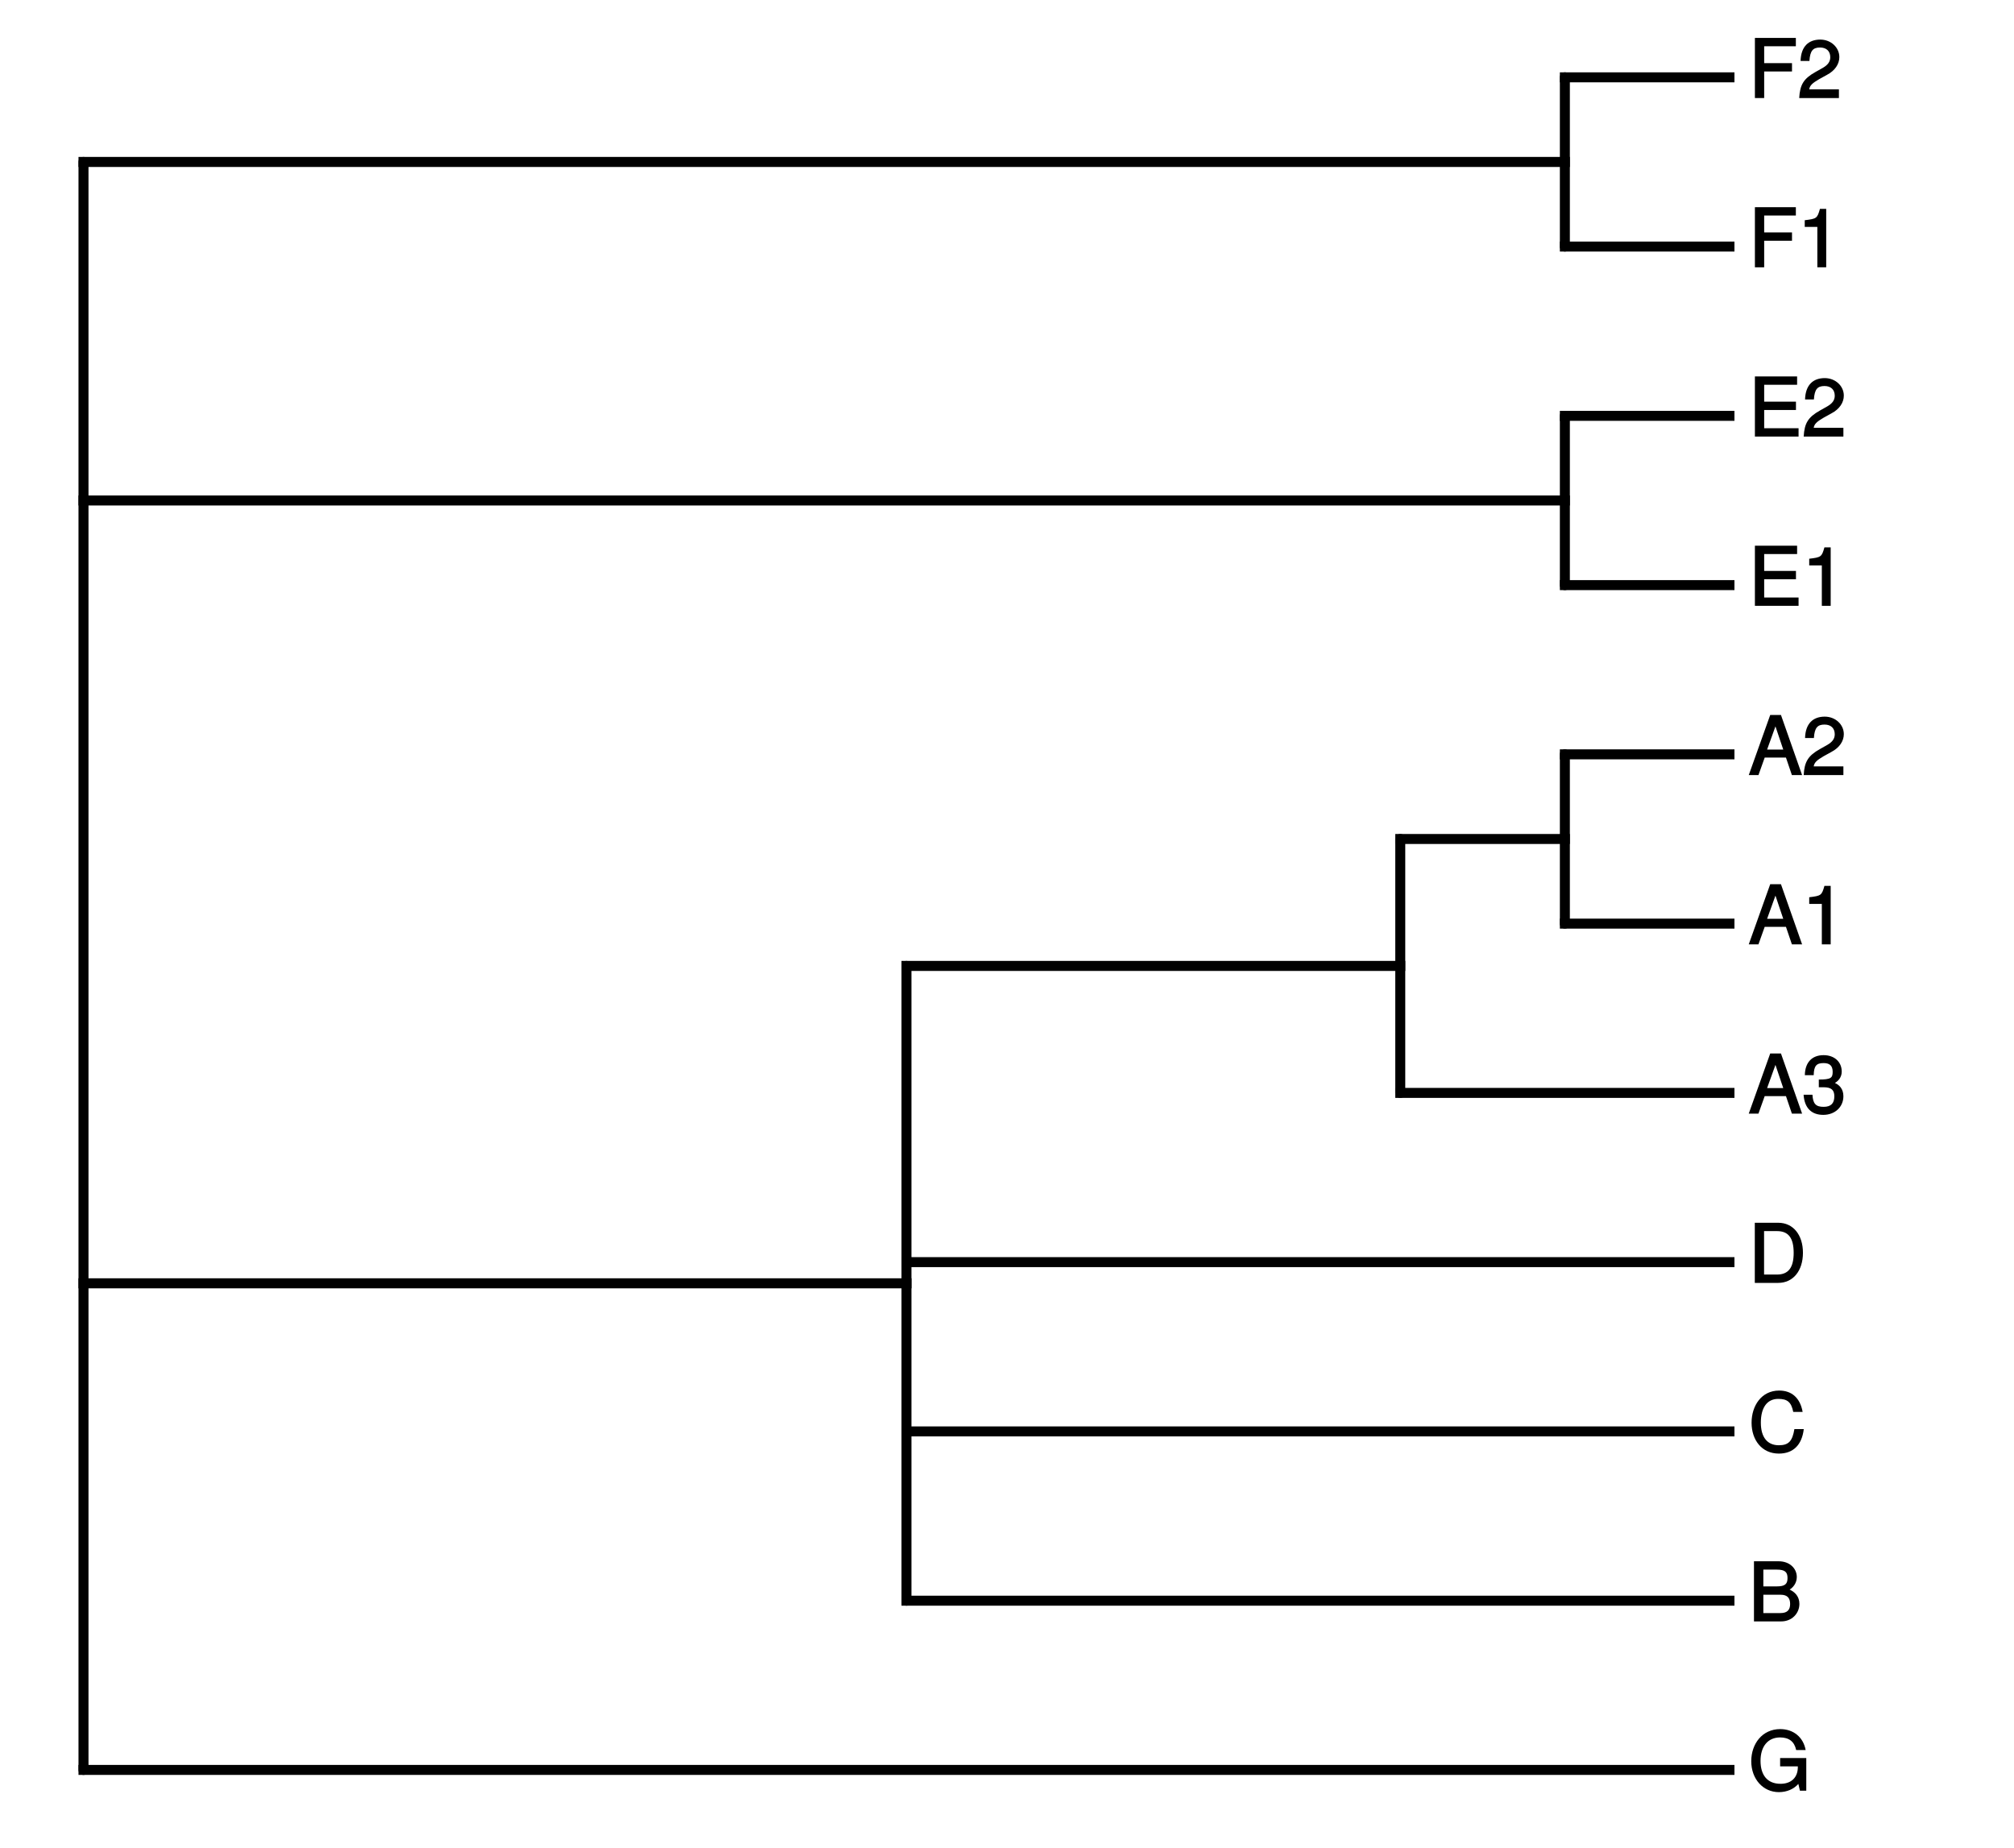
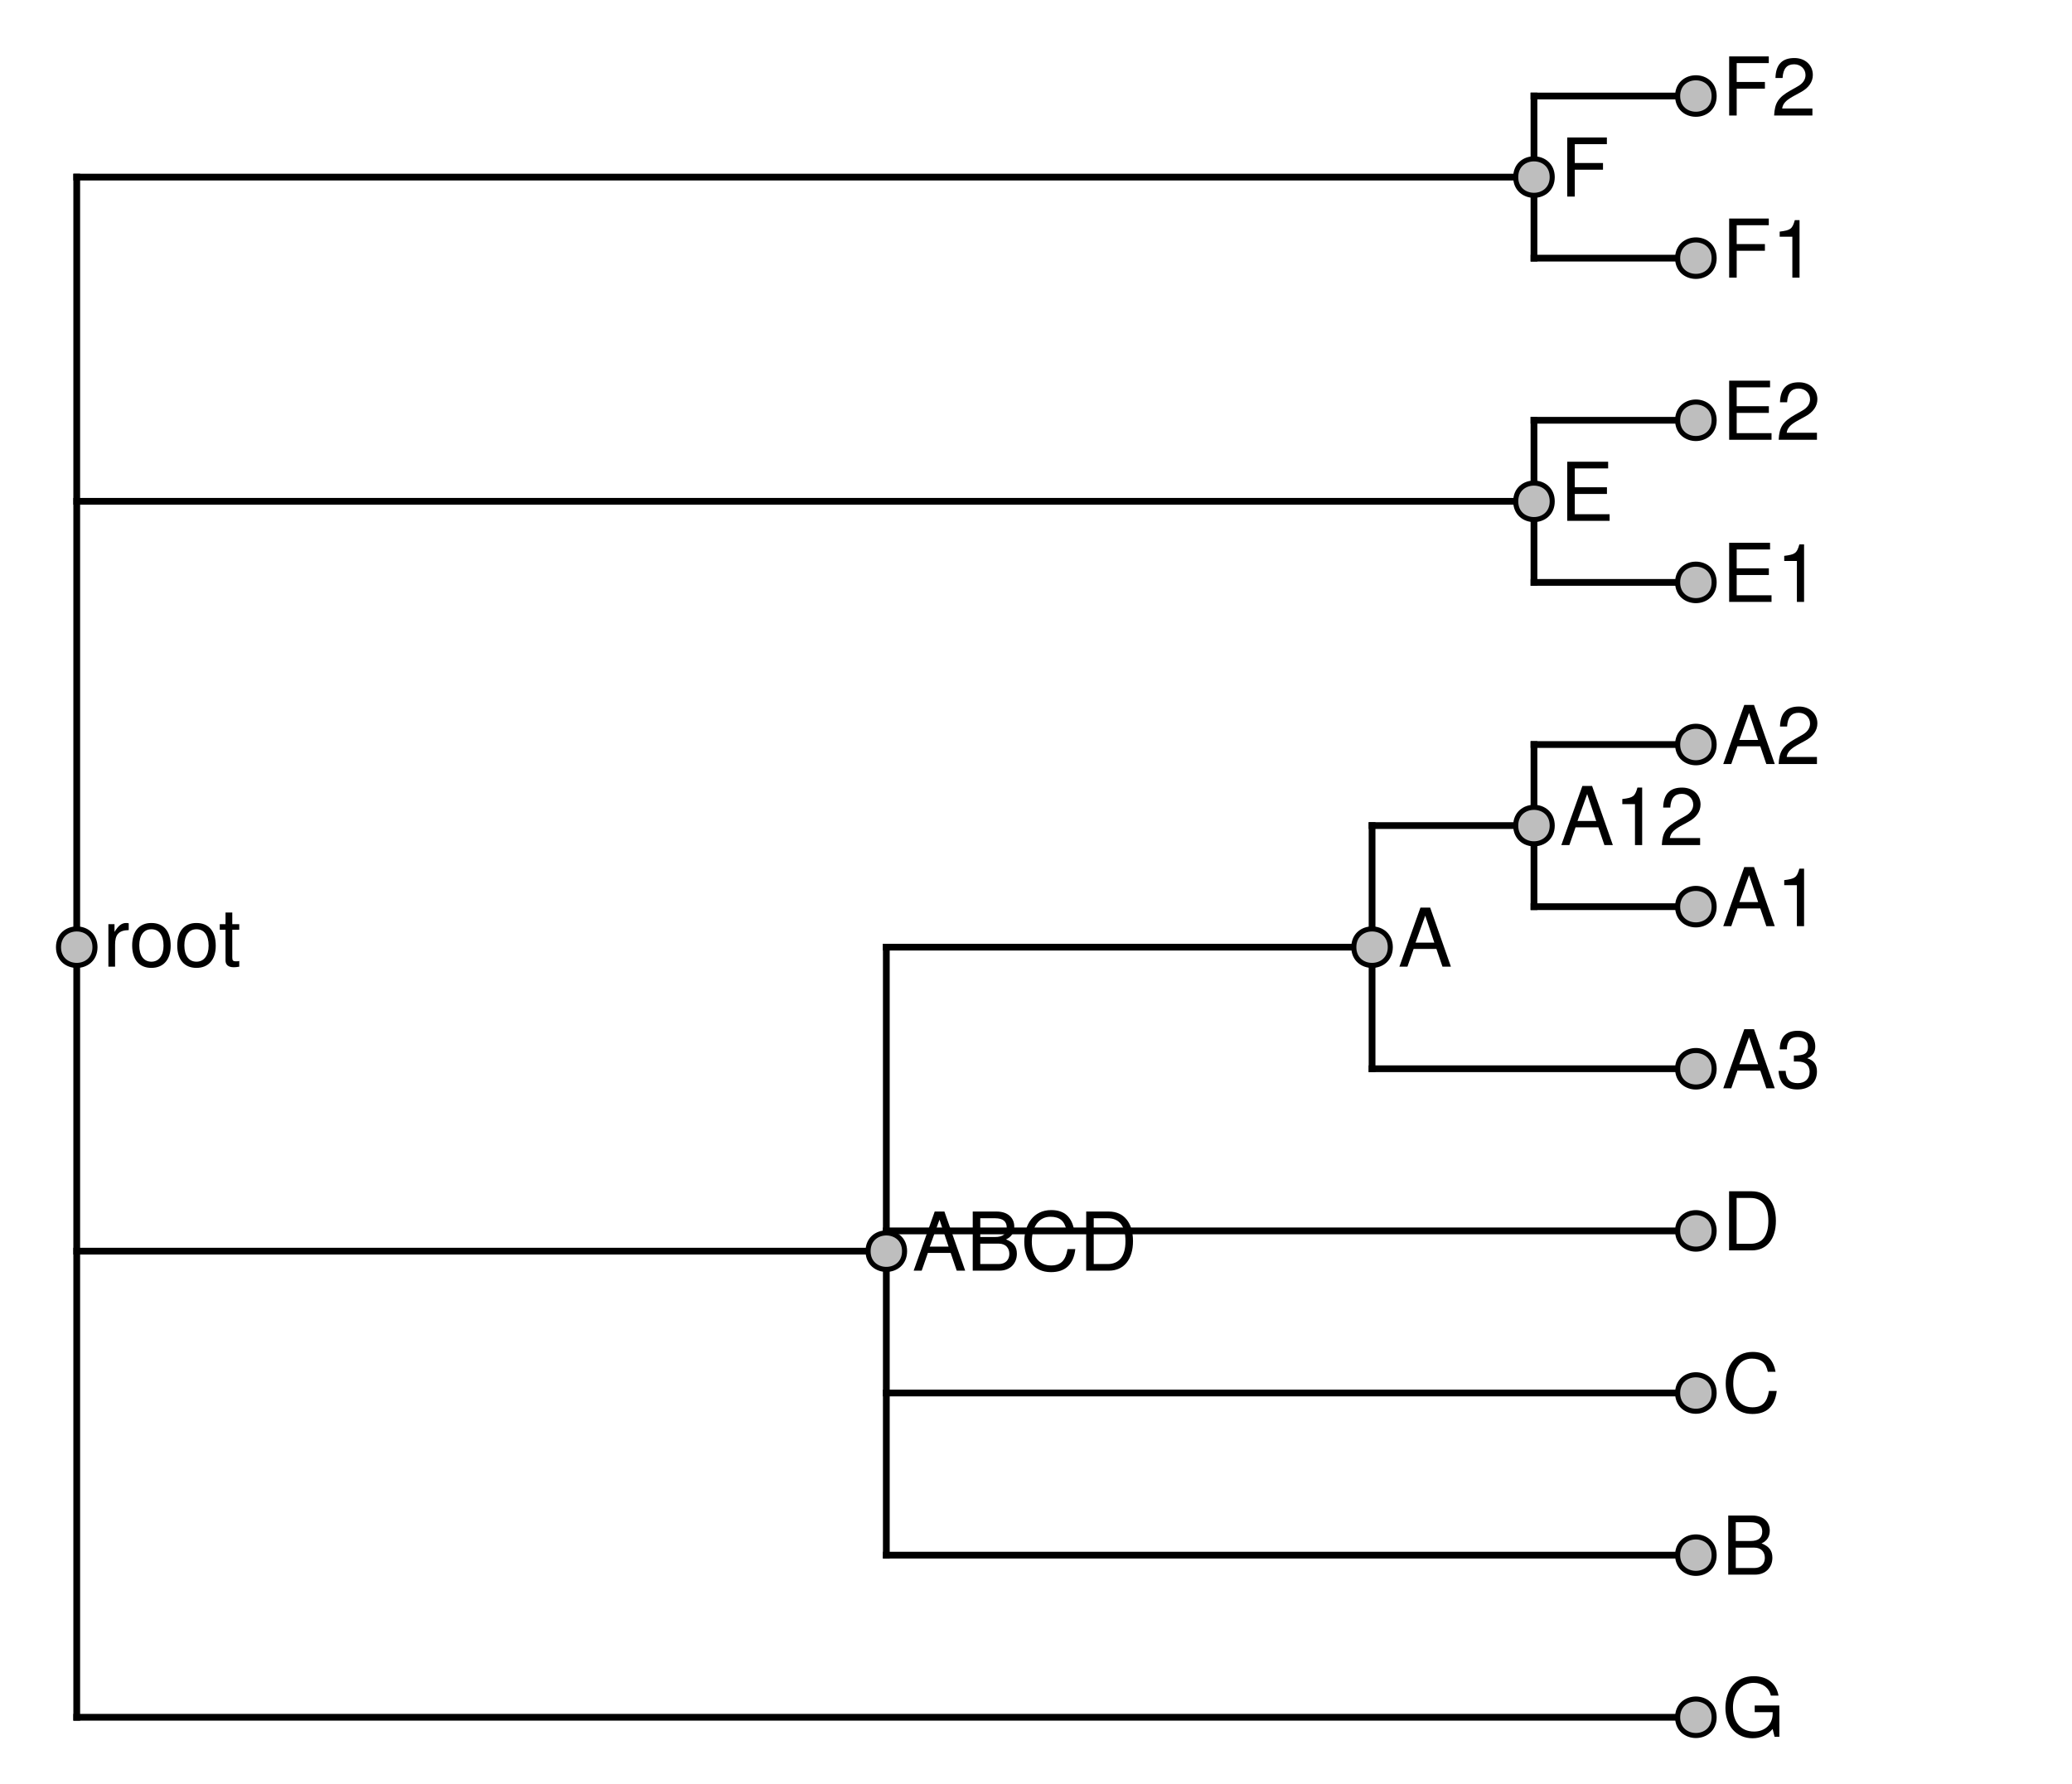
- <svg xmlns="http://www.w3.org/2000/svg" xmlns:xlink="http://www.w3.org/1999/xlink" width="302pt" height="277pt" viewBox="0 0 302 277" version="1.1">
+ <svg xmlns="http://www.w3.org/2000/svg" xmlns:xlink="http://www.w3.org/1999/xlink" width="460pt" height="396pt" viewBox="0 0 460 396" version="1.1">
  <defs>
    <g>
      <symbol overflow="visible" id="glyph0-0">
        <path style="stroke:none;" d="" />
      </symbol>
      <symbol overflow="visible" id="glyph0-1">
-         <path style="stroke:none;" d="M 8.641 -0.125 L 8.641 -4.891 L 4.719 -4.891 L 4.719 -3.641 L 7.375 -3.641 L 7.375 -3.531 C 7.375 -1.969 6.375 -1.031 4.781 -1.031 C 2.797 -1.031 1.781 -2.344 1.781 -4.469 C 1.781 -6.625 2.875 -7.984 4.719 -7.984 C 6.047 -7.984 6.859 -7.359 7.125 -6.094 L 8.547 -6.094 C 8.203 -8 6.734 -9.234 4.734 -9.234 C 2.047 -9.234 0.391 -7.031 0.391 -4.422 C 0.391 -1.734 2.172 0.219 4.531 0.219 C 5.719 0.219 6.766 -0.234 7.453 -1.016 L 7.688 0 L 8.641 0 Z M 8.641 -0.125 " />
+         <path style="stroke:none;" d="M 12.766 0 L 12.766 -6.938 L 7.297 -6.938 L 7.297 -5.453 L 11.281 -5.453 L 11.281 -5.094 C 11.281 -2.75 9.562 -1.156 7.156 -1.156 C 4.188 -1.156 2.469 -3.312 2.469 -6.516 C 2.469 -9.734 4.297 -11.969 7.078 -11.969 C 9.078 -11.969 10.516 -10.828 10.875 -9.141 L 12.578 -9.141 C 12.109 -11.812 10.094 -13.453 7.094 -13.453 C 3.078 -13.453 0.797 -10.344 0.797 -6.422 C 0.797 -2.391 3.266 0.328 6.797 0.328 C 8.594 0.328 10.016 -0.312 11.281 -1.734 L 11.703 0 Z M 12.766 0 " />
      </symbol>
      <symbol overflow="visible" id="glyph0-2">
-         <path style="stroke:none;" d="M 7.609 -2.625 C 7.609 -3.688 7 -4.453 5.875 -4.891 L 5.875 -4.625 C 6.672 -4.984 7.219 -5.766 7.219 -6.656 C 7.219 -7.938 6.156 -9.016 4.5 -9.016 L 0.797 -9.016 L 0.797 0 L 4.891 0 C 6.469 0 7.609 -1.188 7.609 -2.625 Z M 5.828 -6.5 C 5.828 -5.609 5.453 -5.25 4.219 -5.25 L 2.203 -5.25 L 2.203 -7.766 L 4.219 -7.766 C 5.453 -7.766 5.828 -7.391 5.828 -6.5 Z M 6.219 -2.609 C 6.219 -1.781 5.844 -1.25 4.781 -1.25 L 2.203 -1.25 L 2.203 -4 L 4.781 -4 C 5.844 -4 6.219 -3.469 6.219 -2.609 Z M 6.219 -2.609 " />
+         <path style="stroke:none;" d="M 11.219 -3.75 C 11.219 -5.328 10.5 -6.281 8.812 -6.938 C 10.016 -7.484 10.641 -8.453 10.641 -9.797 C 10.641 -11.703 9.234 -13.125 6.75 -13.125 L 1.422 -13.125 L 1.422 0 L 7.344 0 C 9.703 0 11.219 -1.578 11.219 -3.75 Z M 8.969 -9.562 C 8.969 -8.219 8.188 -7.469 6.344 -7.469 L 3.094 -7.469 L 3.094 -11.641 L 6.344 -11.641 C 8.188 -11.641 8.969 -10.891 8.969 -9.562 Z M 9.547 -3.719 C 9.547 -2.469 8.766 -1.469 7.188 -1.469 L 3.094 -1.469 L 3.094 -6 L 7.188 -6 C 8.766 -6 9.547 -5 9.547 -3.719 Z M 9.547 -3.719 " />
      </symbol>
      <symbol overflow="visible" id="glyph0-3">
-         <path style="stroke:none;" d="M 8.125 -3.453 L 6.859 -3.453 C 6.562 -1.672 6.016 -1.031 4.531 -1.031 C 2.797 -1.031 1.828 -2.234 1.828 -4.422 C 1.828 -6.656 2.75 -7.984 4.438 -7.984 C 5.812 -7.984 6.391 -7.5 6.688 -6.031 L 8.094 -6.031 C 7.734 -8.094 6.484 -9.234 4.578 -9.234 C 1.922 -9.234 0.438 -6.953 0.438 -4.406 C 0.438 -1.844 1.953 0.219 4.531 0.219 C 6.656 0.219 7.984 -1.047 8.266 -3.453 Z M 8.125 -3.453 " />
+         <path style="stroke:none;" d="M 12.188 -4.781 L 10.453 -4.781 C 10.062 -2.297 9.016 -1.156 6.797 -1.156 C 4.188 -1.156 2.531 -3.156 2.531 -6.422 C 2.531 -9.797 4.125 -11.969 6.656 -11.969 C 8.719 -11.969 9.797 -11.047 10.203 -9.047 L 11.922 -9.047 C 11.391 -11.938 9.734 -13.453 6.859 -13.453 C 2.875 -13.453 0.859 -10.234 0.859 -6.406 C 0.859 -2.578 2.938 0.328 6.781 0.328 C 9.984 0.328 11.797 -1.375 12.188 -4.781 Z M 12.188 -4.781 " />
      </symbol>
      <symbol overflow="visible" id="glyph0-4">
-         <path style="stroke:none;" d="M 8.141 -4.516 C 8.141 -7.219 6.656 -9.016 4.438 -9.016 L 0.922 -9.016 L 0.922 0 L 4.438 0 C 6.641 0 8.141 -1.781 8.141 -4.516 Z M 6.75 -4.5 C 6.75 -2.297 5.969 -1.25 4.25 -1.25 L 2.312 -1.25 L 2.312 -7.766 L 4.25 -7.766 C 5.969 -7.766 6.75 -6.734 6.75 -4.5 Z M 6.75 -4.5 " />
+         <path style="stroke:none;" d="M 12 -6.562 C 12 -10.641 9.984 -13.125 6.656 -13.125 L 1.609 -13.125 L 1.609 0 L 6.656 0 C 9.969 0 12 -2.484 12 -6.562 Z M 10.328 -6.547 C 10.328 -3.234 8.969 -1.469 6.375 -1.469 L 3.281 -1.469 L 3.281 -11.641 L 6.375 -11.641 C 8.969 -11.641 10.328 -9.906 10.328 -6.547 Z M 10.328 -6.547 " />
      </symbol>
      <symbol overflow="visible" id="glyph0-5">
-         <path style="stroke:none;" d="M 7.969 -0.125 L 4.844 -9.016 L 3.234 -9.016 L 0.016 0 L 1.469 0 L 2.406 -2.625 L 5.594 -2.625 L 6.484 0 L 8.016 0 Z M 5.375 -3.828 L 2.766 -3.828 L 4.156 -7.688 L 3.891 -7.688 L 5.188 -3.828 Z M 5.375 -3.828 " />
+         <path style="stroke:none;" d="M 11.75 0 L 7.141 -13.125 L 4.984 -13.125 L 0.312 0 L 2.094 0 L 3.469 -3.938 L 8.531 -3.938 L 9.875 0 Z M 8.062 -5.344 L 3.891 -5.344 L 6.047 -11.328 Z M 8.062 -5.344 " />
      </symbol>
      <symbol overflow="visible" id="glyph0-6">
-         <path style="stroke:none;" d="M 6.203 -2.609 C 6.203 -3.641 5.656 -4.375 4.625 -4.719 L 4.625 -4.453 C 5.422 -4.766 5.953 -5.453 5.953 -6.297 C 5.953 -7.766 4.844 -8.766 3.234 -8.766 C 1.516 -8.766 0.453 -7.703 0.422 -5.766 L 1.75 -5.766 C 1.781 -7.156 2.156 -7.578 3.234 -7.578 C 4.172 -7.578 4.594 -7.156 4.594 -6.266 C 4.594 -5.359 4.344 -5.109 2.516 -5.109 L 2.516 -3.953 L 3.234 -3.953 C 4.391 -3.953 4.844 -3.547 4.844 -2.594 C 4.844 -1.531 4.328 -1.016 3.234 -1.016 C 2.078 -1.016 1.641 -1.469 1.562 -2.828 L 0.234 -2.828 C 0.375 -0.797 1.453 0.188 3.188 0.188 C 4.938 0.188 6.203 -1 6.203 -2.609 Z M 6.203 -2.609 " />
+         <path style="stroke:none;" d="M 9.109 -3.703 C 9.109 -5.25 8.484 -6.156 6.953 -6.672 C 8.141 -7.141 8.734 -7.969 8.734 -9.25 C 8.734 -11.453 7.266 -12.766 4.844 -12.766 C 2.266 -12.766 0.906 -11.359 0.844 -8.641 L 2.438 -8.641 C 2.469 -10.531 3.234 -11.375 4.859 -11.375 C 6.266 -11.375 7.109 -10.547 7.109 -9.203 C 7.109 -7.828 6.516 -7.266 3.984 -7.266 L 3.984 -5.938 L 4.844 -5.938 C 6.594 -5.938 7.484 -5.109 7.484 -3.688 C 7.484 -2.094 6.5 -1.141 4.844 -1.141 C 3.109 -1.141 2.266 -2 2.156 -3.859 L 0.578 -3.859 C 0.781 -1.016 2.172 0.266 4.781 0.266 C 7.422 0.266 9.109 -1.297 9.109 -3.703 Z M 9.109 -3.703 " />
      </symbol>
      <symbol overflow="visible" id="glyph0-7">
-         <path style="stroke:none;" d="M 4.297 -0.125 L 4.297 -8.766 L 3.359 -8.766 C 2.953 -7.328 2.859 -7.281 1.078 -7.062 L 1.078 -6.062 L 2.969 -6.062 L 2.969 0 L 4.297 0 Z M 4.297 -0.125 " />
+         <path style="stroke:none;" d="M 6.25 0 L 6.25 -12.766 L 5.203 -12.766 C 4.641 -10.797 4.281 -10.531 1.844 -10.219 L 1.844 -9.094 L 4.656 -9.094 L 4.656 0 Z M 6.25 0 " />
      </symbol>
      <symbol overflow="visible" id="glyph0-8">
-         <path style="stroke:none;" d="M 6.266 -6.141 C 6.266 -7.578 5.016 -8.766 3.406 -8.766 C 1.672 -8.766 0.516 -7.75 0.453 -5.562 L 1.781 -5.562 C 1.875 -7.109 2.328 -7.578 3.375 -7.578 C 4.328 -7.578 4.906 -7.031 4.906 -6.125 C 4.906 -5.453 4.547 -4.969 3.797 -4.531 L 2.688 -3.906 C 0.906 -2.906 0.359 -2 0.25 0 L 6.203 0 L 6.203 -1.312 L 1.75 -1.312 C 1.844 -1.875 2.188 -2.219 3.234 -2.828 L 4.422 -3.484 C 5.609 -4.109 6.266 -5.094 6.266 -6.141 Z M 6.266 -6.141 " />
+         <path style="stroke:none;" d="M 9.203 -9.016 C 9.203 -11.172 7.531 -12.766 5.109 -12.766 C 2.5 -12.766 0.984 -11.438 0.906 -8.328 L 2.484 -8.328 C 2.609 -10.469 3.484 -11.375 5.062 -11.375 C 6.5 -11.375 7.578 -10.344 7.578 -8.984 C 7.578 -7.969 6.984 -7.109 5.844 -6.469 L 4.188 -5.531 C 1.531 -4.016 0.75 -2.812 0.609 0 L 9.109 0 L 9.109 -1.562 L 2.391 -1.562 C 2.562 -2.609 3.125 -3.281 4.703 -4.188 L 6.5 -5.172 C 8.281 -6.125 9.203 -7.453 9.203 -9.016 Z M 9.203 -9.016 " />
      </symbol>
      <symbol overflow="visible" id="glyph0-9">
-         <path style="stroke:none;" d="M 7.484 -0.125 L 7.484 -1.25 L 2.328 -1.25 L 2.328 -3.984 L 7.094 -3.984 L 7.094 -5.234 L 2.328 -5.234 L 2.328 -7.766 L 7.266 -7.766 L 7.266 -9.016 L 0.938 -9.016 L 0.938 0 L 7.484 0 Z M 7.484 -0.125 " />
+         <path style="stroke:none;" d="M 11.031 0 L 11.031 -1.469 L 3.297 -1.469 L 3.297 -5.969 L 10.438 -5.969 L 10.438 -7.453 L 3.297 -7.453 L 3.297 -11.641 L 10.703 -11.641 L 10.703 -13.125 L 1.625 -13.125 L 1.625 0 Z M 11.031 0 " />
      </symbol>
      <symbol overflow="visible" id="glyph0-10">
-         <path style="stroke:none;" d="M 7.078 -7.891 L 7.078 -9.016 L 0.938 -9.016 L 0.938 0 L 2.328 0 L 2.328 -3.984 L 6.5 -3.984 L 6.5 -5.234 L 2.328 -5.234 L 2.328 -7.766 L 7.078 -7.766 Z M 7.078 -7.891 " />
+         <path style="stroke:none;" d="M 10.422 -11.641 L 10.422 -13.125 L 1.625 -13.125 L 1.625 0 L 3.297 0 L 3.297 -5.969 L 9.562 -5.969 L 9.562 -7.453 L 3.297 -7.453 L 3.297 -11.641 Z M 10.422 -11.641 " />
+       </symbol>
+       <symbol overflow="visible" id="glyph0-11">
+         <path style="stroke:none;" d="M 5.781 -8.125 L 5.781 -9.641 C 5.531 -9.688 5.406 -9.703 5.203 -9.703 C 4.234 -9.703 3.484 -9.125 2.625 -7.719 L 2.625 -9.438 L 1.266 -9.438 L 1.266 0 L 2.75 0 L 2.75 -4.891 C 2.75 -7.016 3.453 -8.078 5.781 -8.125 Z M 5.781 -8.125 " />
+       </symbol>
+       <symbol overflow="visible" id="glyph0-12">
+         <path style="stroke:none;" d="M 9.188 -4.641 C 9.188 -7.906 7.609 -9.703 4.891 -9.703 C 2.25 -9.703 0.641 -7.891 0.641 -4.719 C 0.641 -1.547 2.234 0.266 4.906 0.266 C 7.562 0.266 9.188 -1.547 9.188 -4.641 Z M 7.609 -4.656 C 7.609 -2.453 6.562 -1.109 4.906 -1.109 C 3.234 -1.109 2.219 -2.438 2.219 -4.719 C 2.219 -6.984 3.234 -8.312 4.906 -8.312 C 6.609 -8.312 7.609 -7 7.609 -4.656 Z M 7.609 -4.656 " />
+       </symbol>
+       <symbol overflow="visible" id="glyph0-13">
+         <path style="stroke:none;" d="M 4.578 0 L 4.578 -1.266 C 4.375 -1.203 4.141 -1.188 3.859 -1.188 C 3.203 -1.188 3.031 -1.375 3.031 -2.031 L 3.031 -8.203 L 4.578 -8.203 L 4.578 -9.438 L 3.031 -9.438 L 3.031 -12.031 L 1.531 -12.031 L 1.531 -9.438 L 0.25 -9.438 L 0.25 -8.203 L 1.531 -8.203 L 1.531 -1.375 C 1.531 -0.406 2.172 0.125 3.344 0.125 C 3.703 0.125 4.062 0.094 4.578 0 Z M 4.578 0 " />
      </symbol>
    </g>
  </defs>
  <g id="surface1">
-     <rect x="0" y="0" width="302" height="277" style="fill:rgb(100%,100%,100%);fill-opacity:1;stroke:none;" />
-     <path style="fill:none;stroke-width:1.5;stroke-linecap:round;stroke-linejoin:round;stroke:rgb(0%,0%,0%);stroke-opacity:1;stroke-miterlimit:10;" d="M 234.652 36.973 L 234.652 11.594 " />
-     <path style="fill:none;stroke-width:1.5;stroke-linecap:round;stroke-linejoin:round;stroke:rgb(0%,0%,0%);stroke-opacity:1;stroke-miterlimit:10;" d="M 234.652 87.738 L 234.652 62.355 " />
-     <path style="fill:none;stroke-width:1.5;stroke-linecap:round;stroke-linejoin:round;stroke:rgb(0%,0%,0%);stroke-opacity:1;stroke-miterlimit:10;" d="M 234.652 138.5 L 234.652 113.117 " />
-     <path style="fill:none;stroke-width:1.5;stroke-linecap:round;stroke-linejoin:round;stroke:rgb(0%,0%,0%);stroke-opacity:1;stroke-miterlimit:10;" d="M 209.969 163.883 L 209.969 125.809 " />
-     <path style="fill:none;stroke-width:1.5;stroke-linecap:round;stroke-linejoin:round;stroke:rgb(0%,0%,0%);stroke-opacity:1;stroke-miterlimit:10;" d="M 135.926 240.027 L 135.926 144.844 " />
-     <path style="fill:none;stroke-width:1.5;stroke-linecap:round;stroke-linejoin:round;stroke:rgb(0%,0%,0%);stroke-opacity:1;stroke-miterlimit:10;" d="M 12.52 265.406 L 12.52 24.285 " />
-     <path style="fill:none;stroke-width:1.5;stroke-linecap:square;stroke-linejoin:round;stroke:rgb(0%,0%,0%);stroke-opacity:1;stroke-miterlimit:10;" d="M 12.52 265.406 L 259.332 265.406 " />
-     <path style="fill:none;stroke-width:1.5;stroke-linecap:square;stroke-linejoin:round;stroke:rgb(0%,0%,0%);stroke-opacity:1;stroke-miterlimit:10;" d="M 12.52 192.438 L 135.926 192.438 " />
-     <path style="fill:none;stroke-width:1.5;stroke-linecap:square;stroke-linejoin:round;stroke:rgb(0%,0%,0%);stroke-opacity:1;stroke-miterlimit:10;" d="M 135.926 240.027 L 259.332 240.027 " />
-     <path style="fill:none;stroke-width:1.5;stroke-linecap:square;stroke-linejoin:round;stroke:rgb(0%,0%,0%);stroke-opacity:1;stroke-miterlimit:10;" d="M 135.926 214.645 L 259.332 214.645 " />
-     <path style="fill:none;stroke-width:1.5;stroke-linecap:square;stroke-linejoin:round;stroke:rgb(0%,0%,0%);stroke-opacity:1;stroke-miterlimit:10;" d="M 135.926 189.262 L 259.332 189.262 " />
-     <path style="fill:none;stroke-width:1.5;stroke-linecap:square;stroke-linejoin:round;stroke:rgb(0%,0%,0%);stroke-opacity:1;stroke-miterlimit:10;" d="M 135.926 144.844 L 209.969 144.844 " />
-     <path style="fill:none;stroke-width:1.5;stroke-linecap:square;stroke-linejoin:round;stroke:rgb(0%,0%,0%);stroke-opacity:1;stroke-miterlimit:10;" d="M 209.969 163.883 L 259.332 163.883 " />
-     <path style="fill:none;stroke-width:1.5;stroke-linecap:square;stroke-linejoin:round;stroke:rgb(0%,0%,0%);stroke-opacity:1;stroke-miterlimit:10;" d="M 209.969 125.809 L 234.652 125.809 " />
-     <path style="fill:none;stroke-width:1.5;stroke-linecap:square;stroke-linejoin:round;stroke:rgb(0%,0%,0%);stroke-opacity:1;stroke-miterlimit:10;" d="M 234.652 138.5 L 259.332 138.5 " />
-     <path style="fill:none;stroke-width:1.5;stroke-linecap:square;stroke-linejoin:round;stroke:rgb(0%,0%,0%);stroke-opacity:1;stroke-miterlimit:10;" d="M 234.652 113.117 L 259.332 113.117 " />
-     <path style="fill:none;stroke-width:1.5;stroke-linecap:square;stroke-linejoin:round;stroke:rgb(0%,0%,0%);stroke-opacity:1;stroke-miterlimit:10;" d="M 12.52 75.047 L 234.652 75.047 " />
-     <path style="fill:none;stroke-width:1.5;stroke-linecap:square;stroke-linejoin:round;stroke:rgb(0%,0%,0%);stroke-opacity:1;stroke-miterlimit:10;" d="M 234.652 87.738 L 259.332 87.738 " />
-     <path style="fill:none;stroke-width:1.5;stroke-linecap:square;stroke-linejoin:round;stroke:rgb(0%,0%,0%);stroke-opacity:1;stroke-miterlimit:10;" d="M 234.652 62.355 L 259.332 62.355 " />
-     <path style="fill:none;stroke-width:1.5;stroke-linecap:square;stroke-linejoin:round;stroke:rgb(0%,0%,0%);stroke-opacity:1;stroke-miterlimit:10;" d="M 12.52 24.285 L 234.652 24.285 " />
-     <path style="fill:none;stroke-width:1.5;stroke-linecap:square;stroke-linejoin:round;stroke:rgb(0%,0%,0%);stroke-opacity:1;stroke-miterlimit:10;" d="M 234.652 36.973 L 259.332 36.973 " />
-     <path style="fill:none;stroke-width:1.5;stroke-linecap:square;stroke-linejoin:round;stroke:rgb(0%,0%,0%);stroke-opacity:1;stroke-miterlimit:10;" d="M 234.652 11.594 L 259.332 11.594 " />
+     <rect x="0" y="0" width="460" height="396" style="fill:rgb(100%,100%,100%);fill-opacity:1;stroke:none;" />
+     <path style="fill:none;stroke-width:1.5;stroke-linecap:square;stroke-linejoin:round;stroke:rgb(0%,0%,0%);stroke-opacity:1;stroke-miterlimit:10;" d="M 17.035 381.332 L 376.5 381.332 " />
+     <path style="fill:none;stroke-width:1.5;stroke-linecap:square;stroke-linejoin:round;stroke:rgb(0%,0%,0%);stroke-opacity:1;stroke-miterlimit:10;" d="M 17.035 277.832 L 196.77 277.832 " />
+     <path style="fill:none;stroke-width:1.5;stroke-linecap:square;stroke-linejoin:round;stroke:rgb(0%,0%,0%);stroke-opacity:1;stroke-miterlimit:10;" d="M 196.77 345.332 L 376.5 345.332 " />
+     <path style="fill:none;stroke-width:1.5;stroke-linecap:square;stroke-linejoin:round;stroke:rgb(0%,0%,0%);stroke-opacity:1;stroke-miterlimit:10;" d="M 196.77 309.332 L 376.5 309.332 " />
+     <path style="fill:none;stroke-width:1.5;stroke-linecap:square;stroke-linejoin:round;stroke:rgb(0%,0%,0%);stroke-opacity:1;stroke-miterlimit:10;" d="M 196.77 273.332 L 376.5 273.332 " />
+     <path style="fill:none;stroke-width:1.5;stroke-linecap:square;stroke-linejoin:round;stroke:rgb(0%,0%,0%);stroke-opacity:1;stroke-miterlimit:10;" d="M 196.77 210.328 L 304.609 210.328 " />
+     <path style="fill:none;stroke-width:1.5;stroke-linecap:square;stroke-linejoin:round;stroke:rgb(0%,0%,0%);stroke-opacity:1;stroke-miterlimit:10;" d="M 304.609 237.328 L 376.5 237.328 " />
+     <path style="fill:none;stroke-width:1.5;stroke-linecap:square;stroke-linejoin:round;stroke:rgb(0%,0%,0%);stroke-opacity:1;stroke-miterlimit:10;" d="M 304.609 183.328 L 340.555 183.328 " />
+     <path style="fill:none;stroke-width:1.5;stroke-linecap:square;stroke-linejoin:round;stroke:rgb(0%,0%,0%);stroke-opacity:1;stroke-miterlimit:10;" d="M 340.555 201.328 L 376.5 201.328 " />
+     <path style="fill:none;stroke-width:1.5;stroke-linecap:square;stroke-linejoin:round;stroke:rgb(0%,0%,0%);stroke-opacity:1;stroke-miterlimit:10;" d="M 340.555 165.328 L 376.5 165.328 " />
+     <path style="fill:none;stroke-width:1.5;stroke-linecap:square;stroke-linejoin:round;stroke:rgb(0%,0%,0%);stroke-opacity:1;stroke-miterlimit:10;" d="M 17.035 111.324 L 340.555 111.324 " />
+     <path style="fill:none;stroke-width:1.5;stroke-linecap:square;stroke-linejoin:round;stroke:rgb(0%,0%,0%);stroke-opacity:1;stroke-miterlimit:10;" d="M 340.555 129.324 L 376.5 129.324 " />
+     <path style="fill:none;stroke-width:1.5;stroke-linecap:square;stroke-linejoin:round;stroke:rgb(0%,0%,0%);stroke-opacity:1;stroke-miterlimit:10;" d="M 340.555 93.324 L 376.5 93.324 " />
+     <path style="fill:none;stroke-width:1.5;stroke-linecap:square;stroke-linejoin:round;stroke:rgb(0%,0%,0%);stroke-opacity:1;stroke-miterlimit:10;" d="M 17.035 39.324 L 340.555 39.324 " />
+     <path style="fill:none;stroke-width:1.5;stroke-linecap:square;stroke-linejoin:round;stroke:rgb(0%,0%,0%);stroke-opacity:1;stroke-miterlimit:10;" d="M 340.555 57.324 L 376.5 57.324 " />
+     <path style="fill:none;stroke-width:1.5;stroke-linecap:square;stroke-linejoin:round;stroke:rgb(0%,0%,0%);stroke-opacity:1;stroke-miterlimit:10;" d="M 340.555 21.324 L 376.5 21.324 " />
+     <path style="fill:none;stroke-width:1.5;stroke-linecap:square;stroke-linejoin:round;stroke:rgb(0%,0%,0%);stroke-opacity:1;stroke-miterlimit:10;" d="M 17.035 381.332 L 17.035 39.324 " />
+     <path style="fill:none;stroke-width:1.5;stroke-linecap:square;stroke-linejoin:round;stroke:rgb(0%,0%,0%);stroke-opacity:1;stroke-miterlimit:10;" d="M 196.77 345.332 L 196.77 210.328 " />
+     <path style="fill:none;stroke-width:1.5;stroke-linecap:square;stroke-linejoin:round;stroke:rgb(0%,0%,0%);stroke-opacity:1;stroke-miterlimit:10;" d="M 304.609 237.328 L 304.609 183.328 " />
+     <path style="fill:none;stroke-width:1.5;stroke-linecap:square;stroke-linejoin:round;stroke:rgb(0%,0%,0%);stroke-opacity:1;stroke-miterlimit:10;" d="M 340.555 201.328 L 340.555 165.328 " />
+     <path style="fill:none;stroke-width:1.5;stroke-linecap:square;stroke-linejoin:round;stroke:rgb(0%,0%,0%);stroke-opacity:1;stroke-miterlimit:10;" d="M 340.555 129.324 L 340.555 93.324 " />
+     <path style="fill:none;stroke-width:1.5;stroke-linecap:square;stroke-linejoin:round;stroke:rgb(0%,0%,0%);stroke-opacity:1;stroke-miterlimit:10;" d="M 340.555 57.324 L 340.555 21.324 " />
+     <path style="fill-rule:nonzero;fill:rgb(74.51%,74.51%,74.51%);fill-opacity:1;stroke-width:1.125;stroke-linecap:round;stroke-linejoin:round;stroke:rgb(0%,0%,0%);stroke-opacity:1;stroke-miterlimit:10;" d="M 380.551 381.332 C 380.551 386.734 372.449 386.734 372.449 381.332 C 372.449 375.934 380.551 375.934 380.551 381.332 " />
+     <path style="fill-rule:nonzero;fill:rgb(74.51%,74.51%,74.51%);fill-opacity:1;stroke-width:1.125;stroke-linecap:round;stroke-linejoin:round;stroke:rgb(0%,0%,0%);stroke-opacity:1;stroke-miterlimit:10;" d="M 200.82 277.832 C 200.82 283.23 192.719 283.23 192.719 277.832 C 192.719 272.43 200.82 272.43 200.82 277.832 " />
+     <path style="fill-rule:nonzero;fill:rgb(74.51%,74.51%,74.51%);fill-opacity:1;stroke-width:1.125;stroke-linecap:round;stroke-linejoin:round;stroke:rgb(0%,0%,0%);stroke-opacity:1;stroke-miterlimit:10;" d="M 380.551 345.332 C 380.551 350.73 372.449 350.73 372.449 345.332 C 372.449 339.934 380.551 339.934 380.551 345.332 " />
+     <path style="fill-rule:nonzero;fill:rgb(74.51%,74.51%,74.51%);fill-opacity:1;stroke-width:1.125;stroke-linecap:round;stroke-linejoin:round;stroke:rgb(0%,0%,0%);stroke-opacity:1;stroke-miterlimit:10;" d="M 380.551 309.332 C 380.551 314.73 372.449 314.73 372.449 309.332 C 372.449 303.93 380.551 303.93 380.551 309.332 " />
+     <path style="fill-rule:nonzero;fill:rgb(74.51%,74.51%,74.51%);fill-opacity:1;stroke-width:1.125;stroke-linecap:round;stroke-linejoin:round;stroke:rgb(0%,0%,0%);stroke-opacity:1;stroke-miterlimit:10;" d="M 380.551 273.332 C 380.551 278.73 372.449 278.73 372.449 273.332 C 372.449 267.93 380.551 267.93 380.551 273.332 " />
+     <path style="fill-rule:nonzero;fill:rgb(74.51%,74.51%,74.51%);fill-opacity:1;stroke-width:1.125;stroke-linecap:round;stroke-linejoin:round;stroke:rgb(0%,0%,0%);stroke-opacity:1;stroke-miterlimit:10;" d="M 308.656 210.328 C 308.656 215.727 300.559 215.727 300.559 210.328 C 300.559 204.93 308.656 204.93 308.656 210.328 " />
+     <path style="fill-rule:nonzero;fill:rgb(74.51%,74.51%,74.51%);fill-opacity:1;stroke-width:1.125;stroke-linecap:round;stroke-linejoin:round;stroke:rgb(0%,0%,0%);stroke-opacity:1;stroke-miterlimit:10;" d="M 380.551 237.328 C 380.551 242.73 372.449 242.73 372.449 237.328 C 372.449 231.93 380.551 231.93 380.551 237.328 " />
+     <path style="fill-rule:nonzero;fill:rgb(74.51%,74.51%,74.51%);fill-opacity:1;stroke-width:1.125;stroke-linecap:round;stroke-linejoin:round;stroke:rgb(0%,0%,0%);stroke-opacity:1;stroke-miterlimit:10;" d="M 344.605 183.328 C 344.605 188.727 336.504 188.727 336.504 183.328 C 336.504 177.926 344.605 177.926 344.605 183.328 " />
+     <path style="fill-rule:nonzero;fill:rgb(74.51%,74.51%,74.51%);fill-opacity:1;stroke-width:1.125;stroke-linecap:round;stroke-linejoin:round;stroke:rgb(0%,0%,0%);stroke-opacity:1;stroke-miterlimit:10;" d="M 380.551 201.328 C 380.551 206.727 372.449 206.727 372.449 201.328 C 372.449 195.93 380.551 195.93 380.551 201.328 " />
+     <path style="fill-rule:nonzero;fill:rgb(74.51%,74.51%,74.51%);fill-opacity:1;stroke-width:1.125;stroke-linecap:round;stroke-linejoin:round;stroke:rgb(0%,0%,0%);stroke-opacity:1;stroke-miterlimit:10;" d="M 380.551 165.328 C 380.551 170.727 372.449 170.727 372.449 165.328 C 372.449 159.926 380.551 159.926 380.551 165.328 " />
+     <path style="fill-rule:nonzero;fill:rgb(74.51%,74.51%,74.51%);fill-opacity:1;stroke-width:1.125;stroke-linecap:round;stroke-linejoin:round;stroke:rgb(0%,0%,0%);stroke-opacity:1;stroke-miterlimit:10;" d="M 344.605 111.324 C 344.605 116.727 336.504 116.727 336.504 111.324 C 336.504 105.926 344.605 105.926 344.605 111.324 " />
+     <path style="fill-rule:nonzero;fill:rgb(74.51%,74.51%,74.51%);fill-opacity:1;stroke-width:1.125;stroke-linecap:round;stroke-linejoin:round;stroke:rgb(0%,0%,0%);stroke-opacity:1;stroke-miterlimit:10;" d="M 380.551 129.324 C 380.551 134.727 372.449 134.727 372.449 129.324 C 372.449 123.926 380.551 123.926 380.551 129.324 " />
+     <path style="fill-rule:nonzero;fill:rgb(74.51%,74.51%,74.51%);fill-opacity:1;stroke-width:1.125;stroke-linecap:round;stroke-linejoin:round;stroke:rgb(0%,0%,0%);stroke-opacity:1;stroke-miterlimit:10;" d="M 380.551 93.324 C 380.551 98.727 372.449 98.727 372.449 93.324 C 372.449 87.926 380.551 87.926 380.551 93.324 " />
+     <path style="fill-rule:nonzero;fill:rgb(74.51%,74.51%,74.51%);fill-opacity:1;stroke-width:1.125;stroke-linecap:round;stroke-linejoin:round;stroke:rgb(0%,0%,0%);stroke-opacity:1;stroke-miterlimit:10;" d="M 344.605 39.324 C 344.605 44.723 336.504 44.723 336.504 39.324 C 336.504 33.922 344.605 33.922 344.605 39.324 " />
+     <path style="fill-rule:nonzero;fill:rgb(74.51%,74.51%,74.51%);fill-opacity:1;stroke-width:1.125;stroke-linecap:round;stroke-linejoin:round;stroke:rgb(0%,0%,0%);stroke-opacity:1;stroke-miterlimit:10;" d="M 380.551 57.324 C 380.551 62.723 372.449 62.723 372.449 57.324 C 372.449 51.926 380.551 51.926 380.551 57.324 " />
+     <path style="fill-rule:nonzero;fill:rgb(74.51%,74.51%,74.51%);fill-opacity:1;stroke-width:1.125;stroke-linecap:round;stroke-linejoin:round;stroke:rgb(0%,0%,0%);stroke-opacity:1;stroke-miterlimit:10;" d="M 380.551 21.324 C 380.551 26.723 372.449 26.723 372.449 21.324 C 372.449 15.922 380.551 15.922 380.551 21.324 " />
    <g style="fill:rgb(0%,0%,0%);fill-opacity:1;">
-       <use xlink:href="#glyph0-1" x="262.211" y="268.519" />
+       <use xlink:href="#glyph0-1" x="382.262" y="385.664" />
    </g>
    <g style="fill:rgb(0%,0%,0%);fill-opacity:1;">
-       <use xlink:href="#glyph0-2" x="262.211" y="243.136" />
+       <use xlink:href="#glyph0-2" x="382.262" y="349.664" />
    </g>
    <g style="fill:rgb(0%,0%,0%);fill-opacity:1;">
-       <use xlink:href="#glyph0-3" x="262.211" y="217.753" />
+       <use xlink:href="#glyph0-3" x="382.262" y="313.66" />
    </g>
    <g style="fill:rgb(0%,0%,0%);fill-opacity:1;">
-       <use xlink:href="#glyph0-4" x="262.211" y="192.374" />
+       <use xlink:href="#glyph0-4" x="382.262" y="277.66" />
    </g>
    <g style="fill:rgb(0%,0%,0%);fill-opacity:1;">
-       <use xlink:href="#glyph0-5" x="262.211" y="166.991" />
-       <use xlink:href="#glyph0-6" x="270.215" y="166.991" />
+       <use xlink:href="#glyph0-5" x="382.262" y="241.66" />
+       <use xlink:href="#glyph0-6" x="394.268" y="241.66" />
    </g>
    <g style="fill:rgb(0%,0%,0%);fill-opacity:1;">
-       <use xlink:href="#glyph0-5" x="262.211" y="141.608" />
-       <use xlink:href="#glyph0-7" x="270.215" y="141.608" />
+       <use xlink:href="#glyph0-5" x="382.262" y="205.66" />
+       <use xlink:href="#glyph0-7" x="394.268" y="205.66" />
    </g>
    <g style="fill:rgb(0%,0%,0%);fill-opacity:1;">
-       <use xlink:href="#glyph0-5" x="262.211" y="116.229" />
-       <use xlink:href="#glyph0-8" x="270.215" y="116.229" />
+       <use xlink:href="#glyph0-5" x="382.262" y="169.656" />
+       <use xlink:href="#glyph0-8" x="394.268" y="169.656" />
    </g>
    <g style="fill:rgb(0%,0%,0%);fill-opacity:1;">
-       <use xlink:href="#glyph0-9" x="262.211" y="90.847" />
-       <use xlink:href="#glyph0-7" x="270.215" y="90.847" />
+       <use xlink:href="#glyph0-9" x="382.262" y="133.656" />
+       <use xlink:href="#glyph0-7" x="394.268" y="133.656" />
    </g>
    <g style="fill:rgb(0%,0%,0%);fill-opacity:1;">
-       <use xlink:href="#glyph0-9" x="262.211" y="65.464" />
-       <use xlink:href="#glyph0-8" x="270.215" y="65.464" />
+       <use xlink:href="#glyph0-9" x="382.262" y="97.656" />
+       <use xlink:href="#glyph0-8" x="394.268" y="97.656" />
    </g>
    <g style="fill:rgb(0%,0%,0%);fill-opacity:1;">
-       <use xlink:href="#glyph0-10" x="262.211" y="40.085" />
-       <use xlink:href="#glyph0-7" x="269.543" y="40.085" />
+       <use xlink:href="#glyph0-10" x="382.262" y="61.652" />
+       <use xlink:href="#glyph0-7" x="393.26" y="61.652" />
    </g>
    <g style="fill:rgb(0%,0%,0%);fill-opacity:1;">
-       <use xlink:href="#glyph0-10" x="262.211" y="14.702" />
-       <use xlink:href="#glyph0-8" x="269.543" y="14.702" />
+       <use xlink:href="#glyph0-10" x="382.262" y="25.652" />
+       <use xlink:href="#glyph0-8" x="393.26" y="25.652" />
+     </g>
+     <path style="fill-rule:nonzero;fill:rgb(74.51%,74.51%,74.51%);fill-opacity:1;stroke-width:1.125;stroke-linecap:round;stroke-linejoin:round;stroke:rgb(0%,0%,0%);stroke-opacity:1;stroke-miterlimit:10;" d="M 21.086 210.328 C 21.086 215.727 12.988 215.727 12.988 210.328 C 12.988 204.93 21.086 204.93 21.086 210.328 " />
+     <g style="fill:rgb(0%,0%,0%);fill-opacity:1;">
+       <use xlink:href="#glyph0-11" x="22.797" y="214.66" />
+       <use xlink:href="#glyph0-12" x="28.701" y="214.66" />
+       <use xlink:href="#glyph0-12" x="38.709" y="214.66" />
+       <use xlink:href="#glyph0-13" x="48.537" y="214.66" />
+     </g>
+     <g style="fill:rgb(0%,0%,0%);fill-opacity:1;">
+       <use xlink:href="#glyph0-5" x="202.527" y="282.16" />
+       <use xlink:href="#glyph0-2" x="214.533" y="282.16" />
+       <use xlink:href="#glyph0-3" x="226.539" y="282.16" />
+       <use xlink:href="#glyph0-4" x="239.535" y="282.16" />
+     </g>
+     <g style="fill:rgb(0%,0%,0%);fill-opacity:1;">
+       <use xlink:href="#glyph0-5" x="310.367" y="214.66" />
+     </g>
+     <g style="fill:rgb(0%,0%,0%);fill-opacity:1;">
+       <use xlink:href="#glyph0-5" x="346.316" y="187.656" />
+       <use xlink:href="#glyph0-7" x="358.322" y="187.656" />
+       <use xlink:href="#glyph0-8" x="368.33" y="187.656" />
+     </g>
+     <g style="fill:rgb(0%,0%,0%);fill-opacity:1;">
+       <use xlink:href="#glyph0-9" x="346.316" y="115.656" />
+     </g>
+     <g style="fill:rgb(0%,0%,0%);fill-opacity:1;">
+       <use xlink:href="#glyph0-10" x="346.316" y="43.652" />
    </g>
  </g>
</svg>
